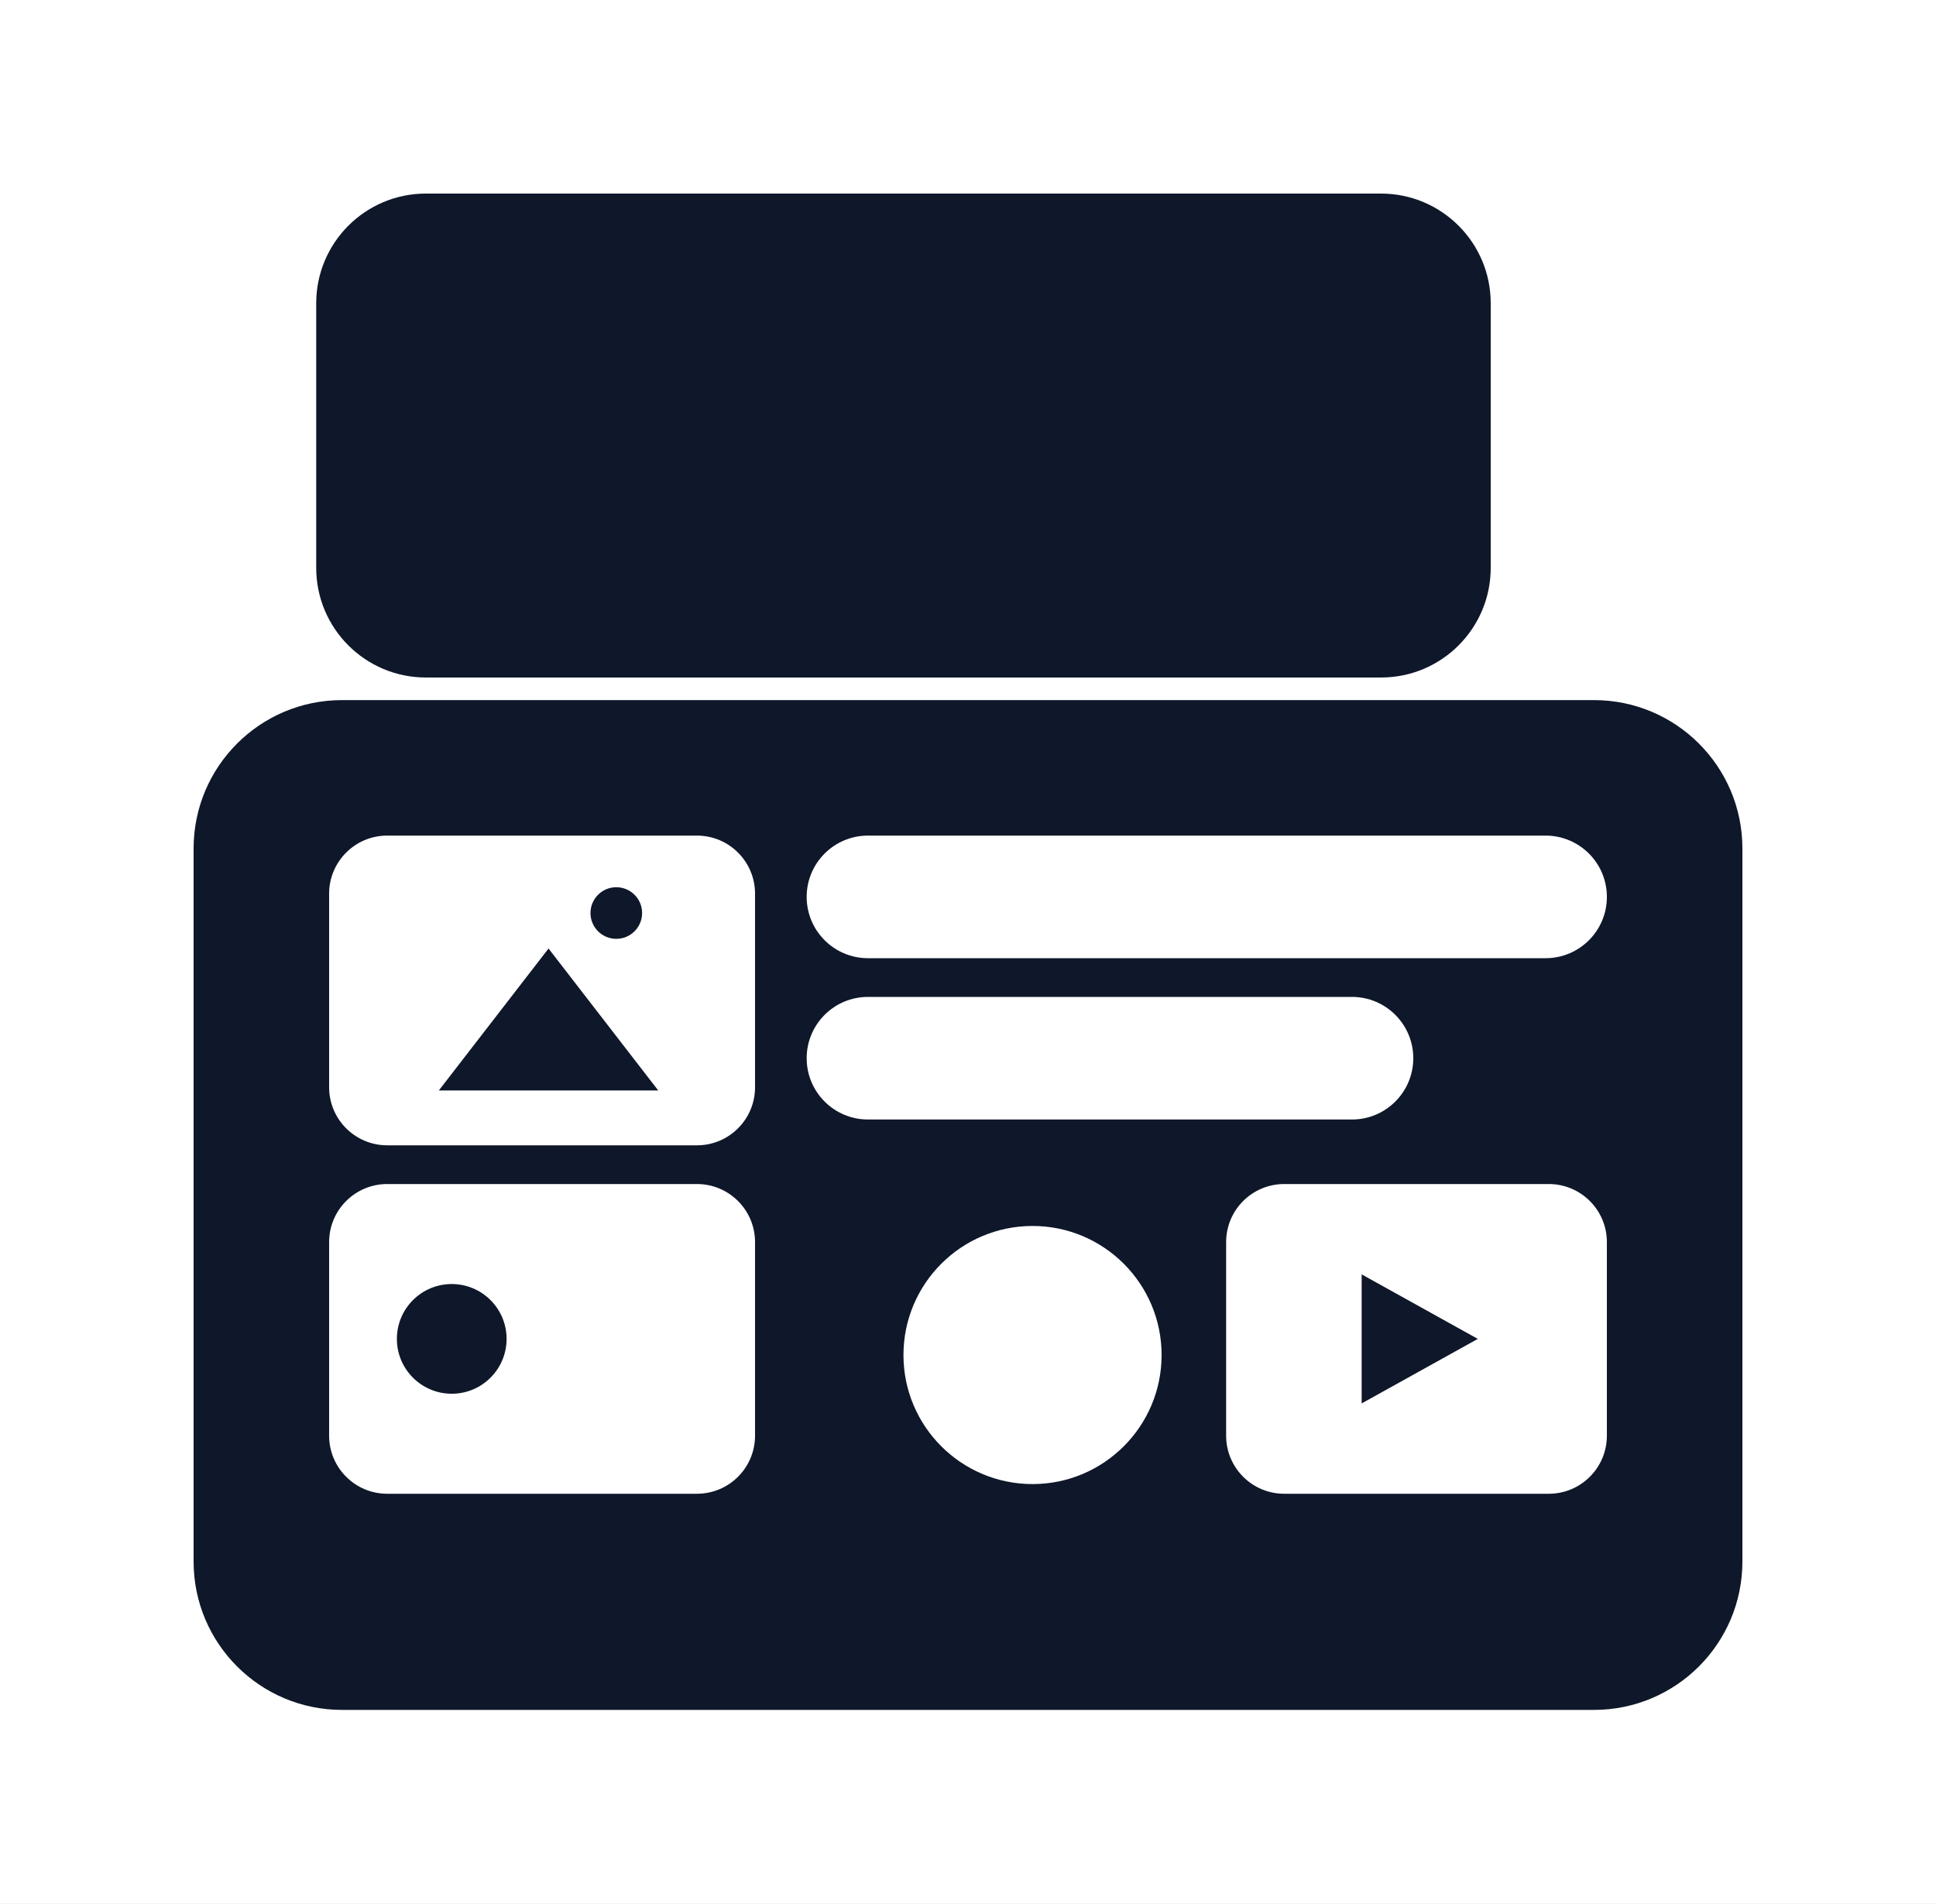
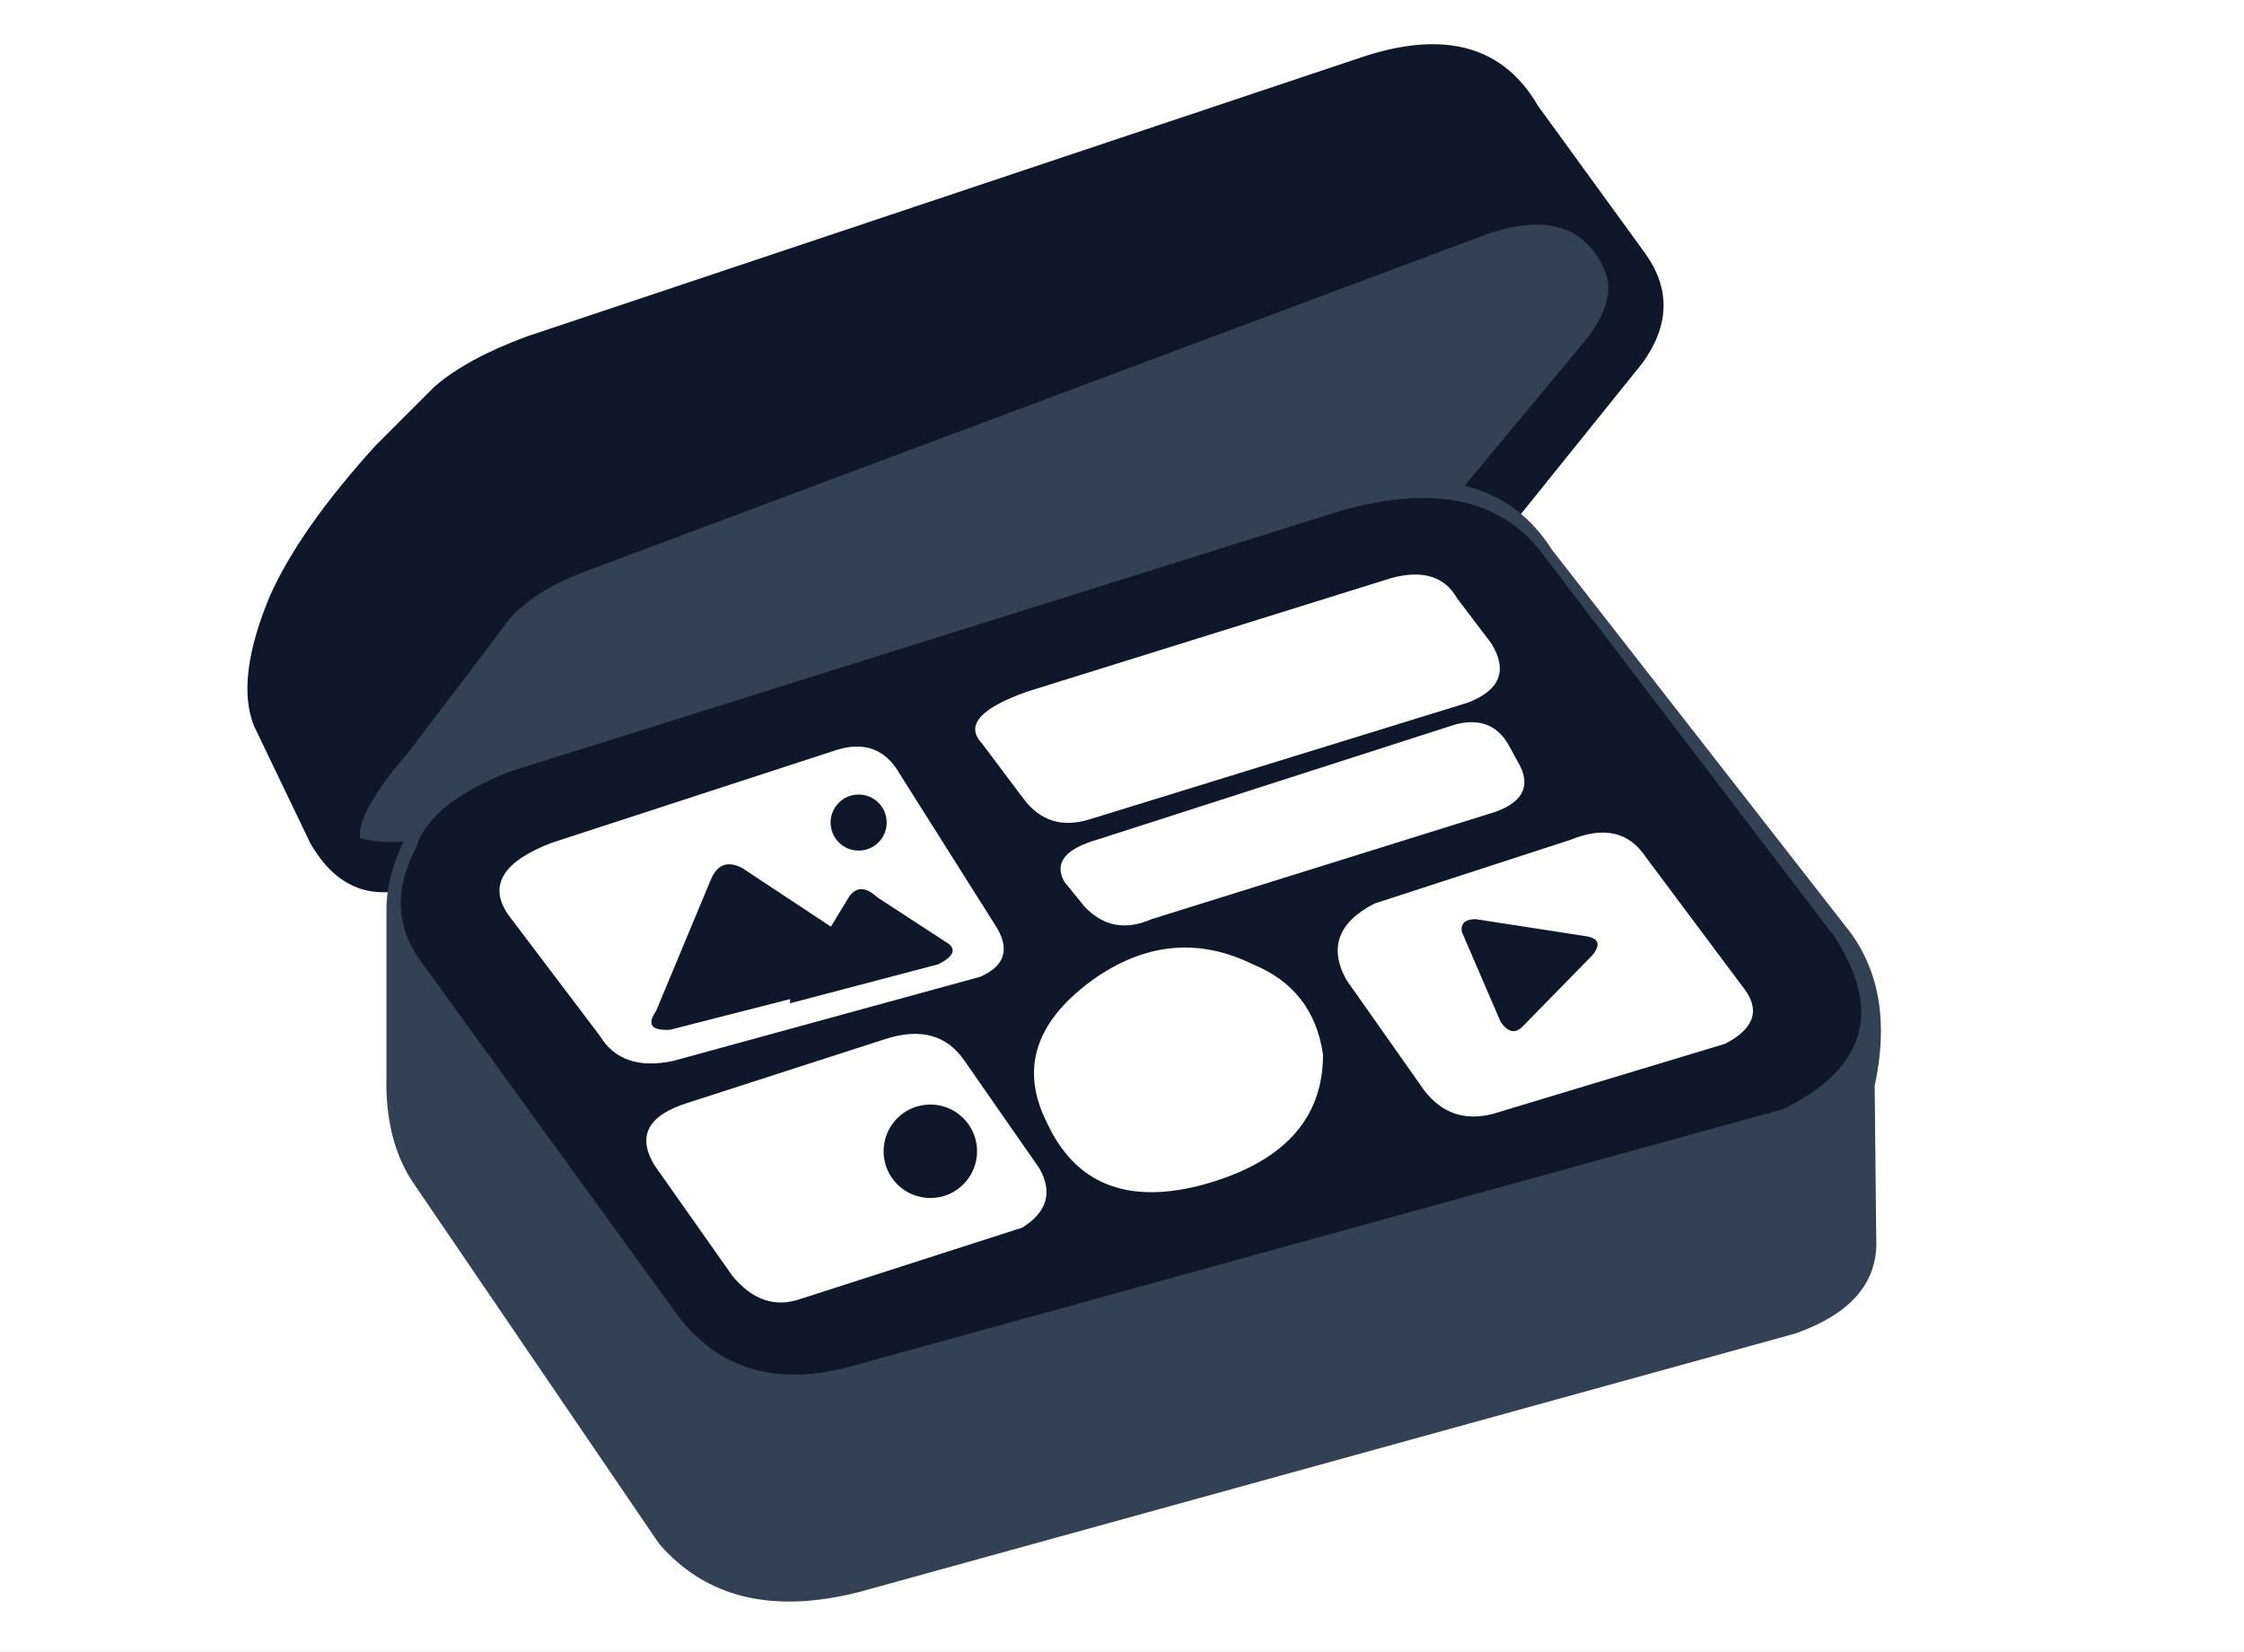
- <svg xmlns="http://www.w3.org/2000/svg" viewBox="0 0 600 590" width="600" height="590" role="img" aria-label="Kobento">
-   <rect x="0" y="0" width="600" height="590" fill="#FFFFFF" />
-   <g transform="translate(20,60)">
-     <rect x="78" y="0" width="364" height="150" rx="34" ry="34" fill="#0F172A" />
-     <rect x="40" y="179" width="480" height="291" rx="46" ry="46" fill="#0F172A" />
-     <rect x="40" y="157" width="480" height="291" rx="46" ry="46" fill="#0F172A" />
-     <rect x="66" y="183" width="428" height="241" rx="30" ry="30" fill="#0F172A" />
-     <rect x="82" y="199" width="132" height="96" rx="18" ry="18" fill="#FFFFFF" />
-     <rect x="82" y="307" width="132" height="96" rx="18" ry="18" fill="#FFFFFF" />
-     <rect x="230" y="199" width="248" height="38" rx="19" ry="19" fill="#FFFFFF" />
-     <rect x="230" y="249" width="188" height="38" rx="19" ry="19" fill="#FFFFFF" />
-     <circle cx="300" cy="360" r="40" fill="#FFFFFF" />
-     <rect x="360" y="307" width="118" height="96" rx="18" ry="18" fill="#FFFFFF" />
-     <polygon points="116,278 150,234 184,278" fill="#0F172A" />
-     <circle cx="171" cy="223" r="8" fill="#0F172A" />
-     <circle cx="120" cy="355" r="17" fill="#0F172A" />
-     <polygon points="402,335 402,375 438,355" fill="#0F172A" />
-   </g>
+ <svg xmlns="http://www.w3.org/2000/svg" viewBox="0 0 1440 1060" width="1440" height="1060">
+   <path fill="#FFFFFF" d="M0 0H1440V1060H0Z" />
+   <path fill="#0F172A" d="M173 383Q192 340 241 286L279 248Q300 230 338 216L876 36Q954 11 987 68L1056 163Q1080 197 1054 233L947 366 270 568Q224 585 199 541L163 466Q151 436 173 383Z" />
+   <path fill="#334155" d="M231 538Q229 521 262 483L322 404Q336 382 375 367L955 150Q1009 132 1028 170Q1040 190 1017 219L928 326 340 518Q269 548 231 538Z" />
+   <path fill="#334155" d="M260 538Q266 501 326 485L862 317Q956 290 996 353L1187 598Q1216 637 1203 697L1204 795Q1206 837 1152 856L551 1022Q468 1043 423 991L265 759Q247 732 248 691L248 584Q248 562 260 538Z" />
+   <path fill="#0F172A" d="M267 544Q276 515 328 495L860 328Q951 302 991 357L1177 601Q1224 673 1144 712L550 876Q472 899 431 839L270 617Q246 584 267 544Z" />
+   <path fill="#0F172A" d="M298 555Q306 536 343 524L866 359Q938 337 968 381L1142 611Q1191 672 1122 698L547 851Q483 872 453 824L301 611Q277 577 298 555Z" />
+   <path fill="#FFFFFF" d="M354 541L535 482Q561 473 575 493L640 596Q652 617 629 627L432 681Q399 688 385 665L326 587Q307 559 354 541Z" />
+   <path fill="#FFFFFF" d="M659 444L893 371Q923 363 935 384L957 413Q973 439 942 451L699 526Q673 534 657 513L630 477Q614 460 659 444Z" />
+   <path fill="#FFFFFF" d="M704 539L934 465Q957 459 968 478L974 489Q987 511 960 521L739 590Q714 601 696 582L683 566Q673 548 704 539Z" />
+   <path fill="#FFFFFF" d="M441 708L568 667Q602 656 619 681L667 750Q680 773 656 788L513 834Q489 842 470 819L420 748Q403 720 441 708Z" />
+   <path fill="#FFFFFF" d="M849 677Q849 740 770 761Q699 779 672 721Q645 668 704 627Q753 594 804 619Q843 635 849 677Z" />
+   <path fill="#FFFFFF" d="M882 580L1008 539Q1040 526 1056 550L1118 633Q1136 655 1107 670L958 715Q931 722 914 700L864 629Q847 598 882 580Z" />
+   <circle cx="551" cy="528" r="18" fill="#0F172A" />
+   <path fill="#0F172A" d="M421 649L456 565Q462 550 476 557L535 596 607 605Q614 609 606 616L430 661Q412 662 421 649Z" />
+   <path fill="#0F172A" d="M507 638L544 577Q551 565 563 576L609 606Q616 612 602 619L507 644Z" />
+   <circle cx="597" cy="739" r="30" fill="#0F172A" />
+   <path fill="#0F172A" d="M938 598Q937 590 947 590L1018 601Q1030 603 1022 613L977 659Q970 666 963 656Z" />
</svg>
